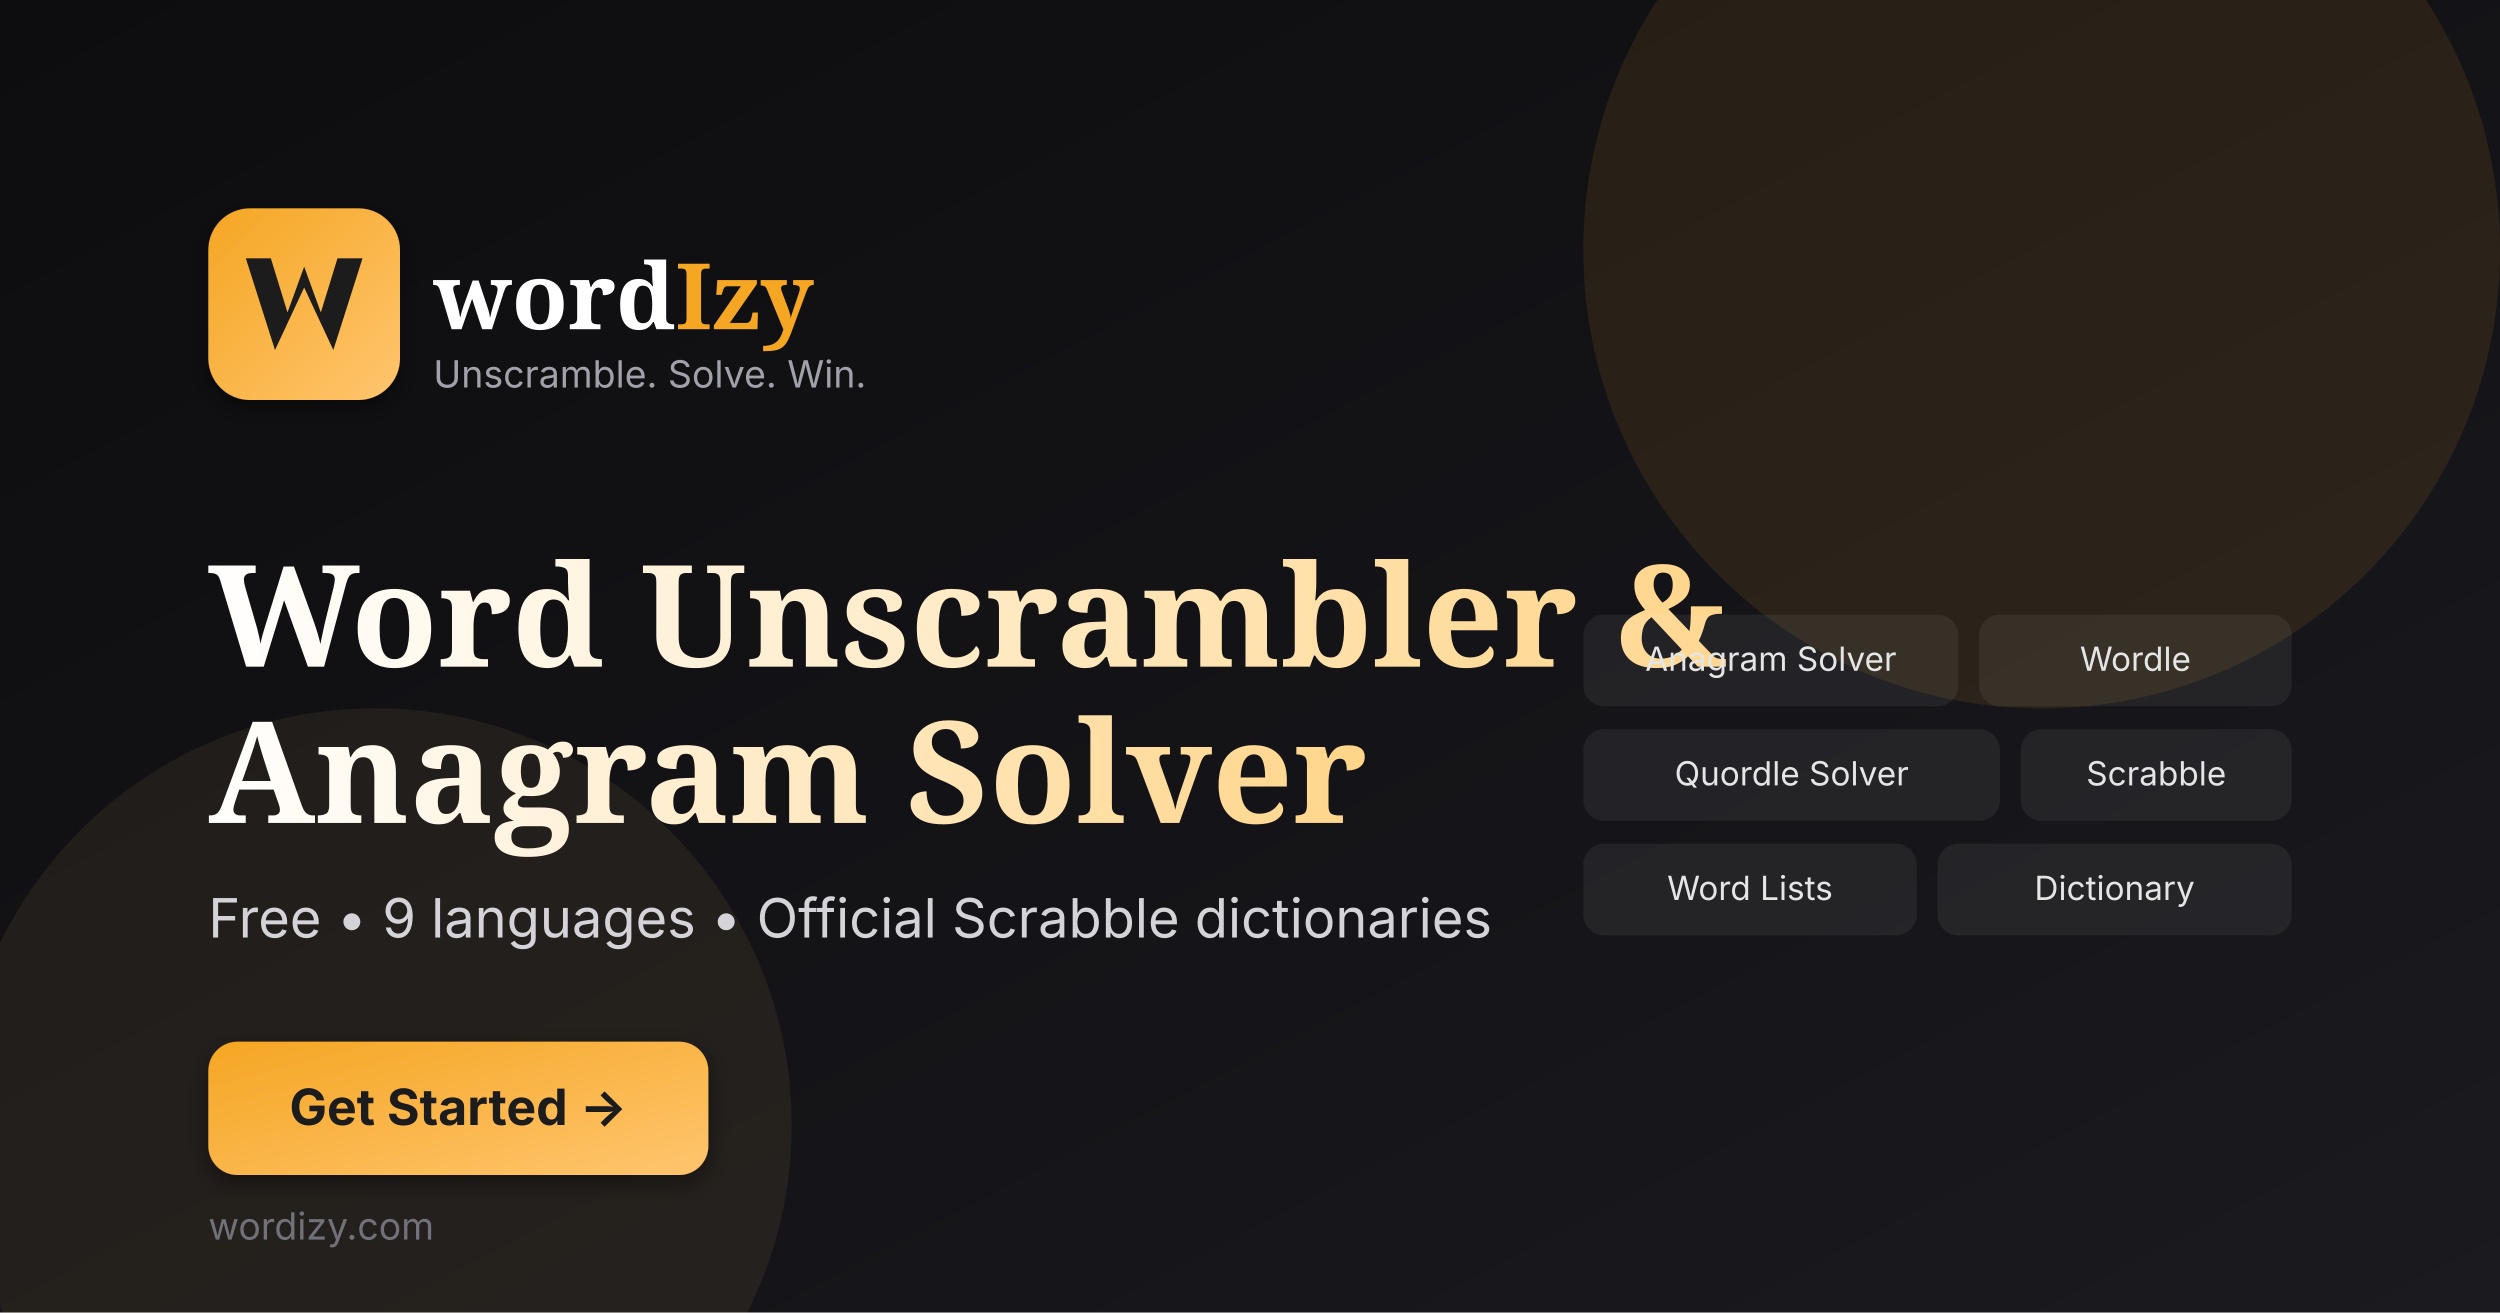
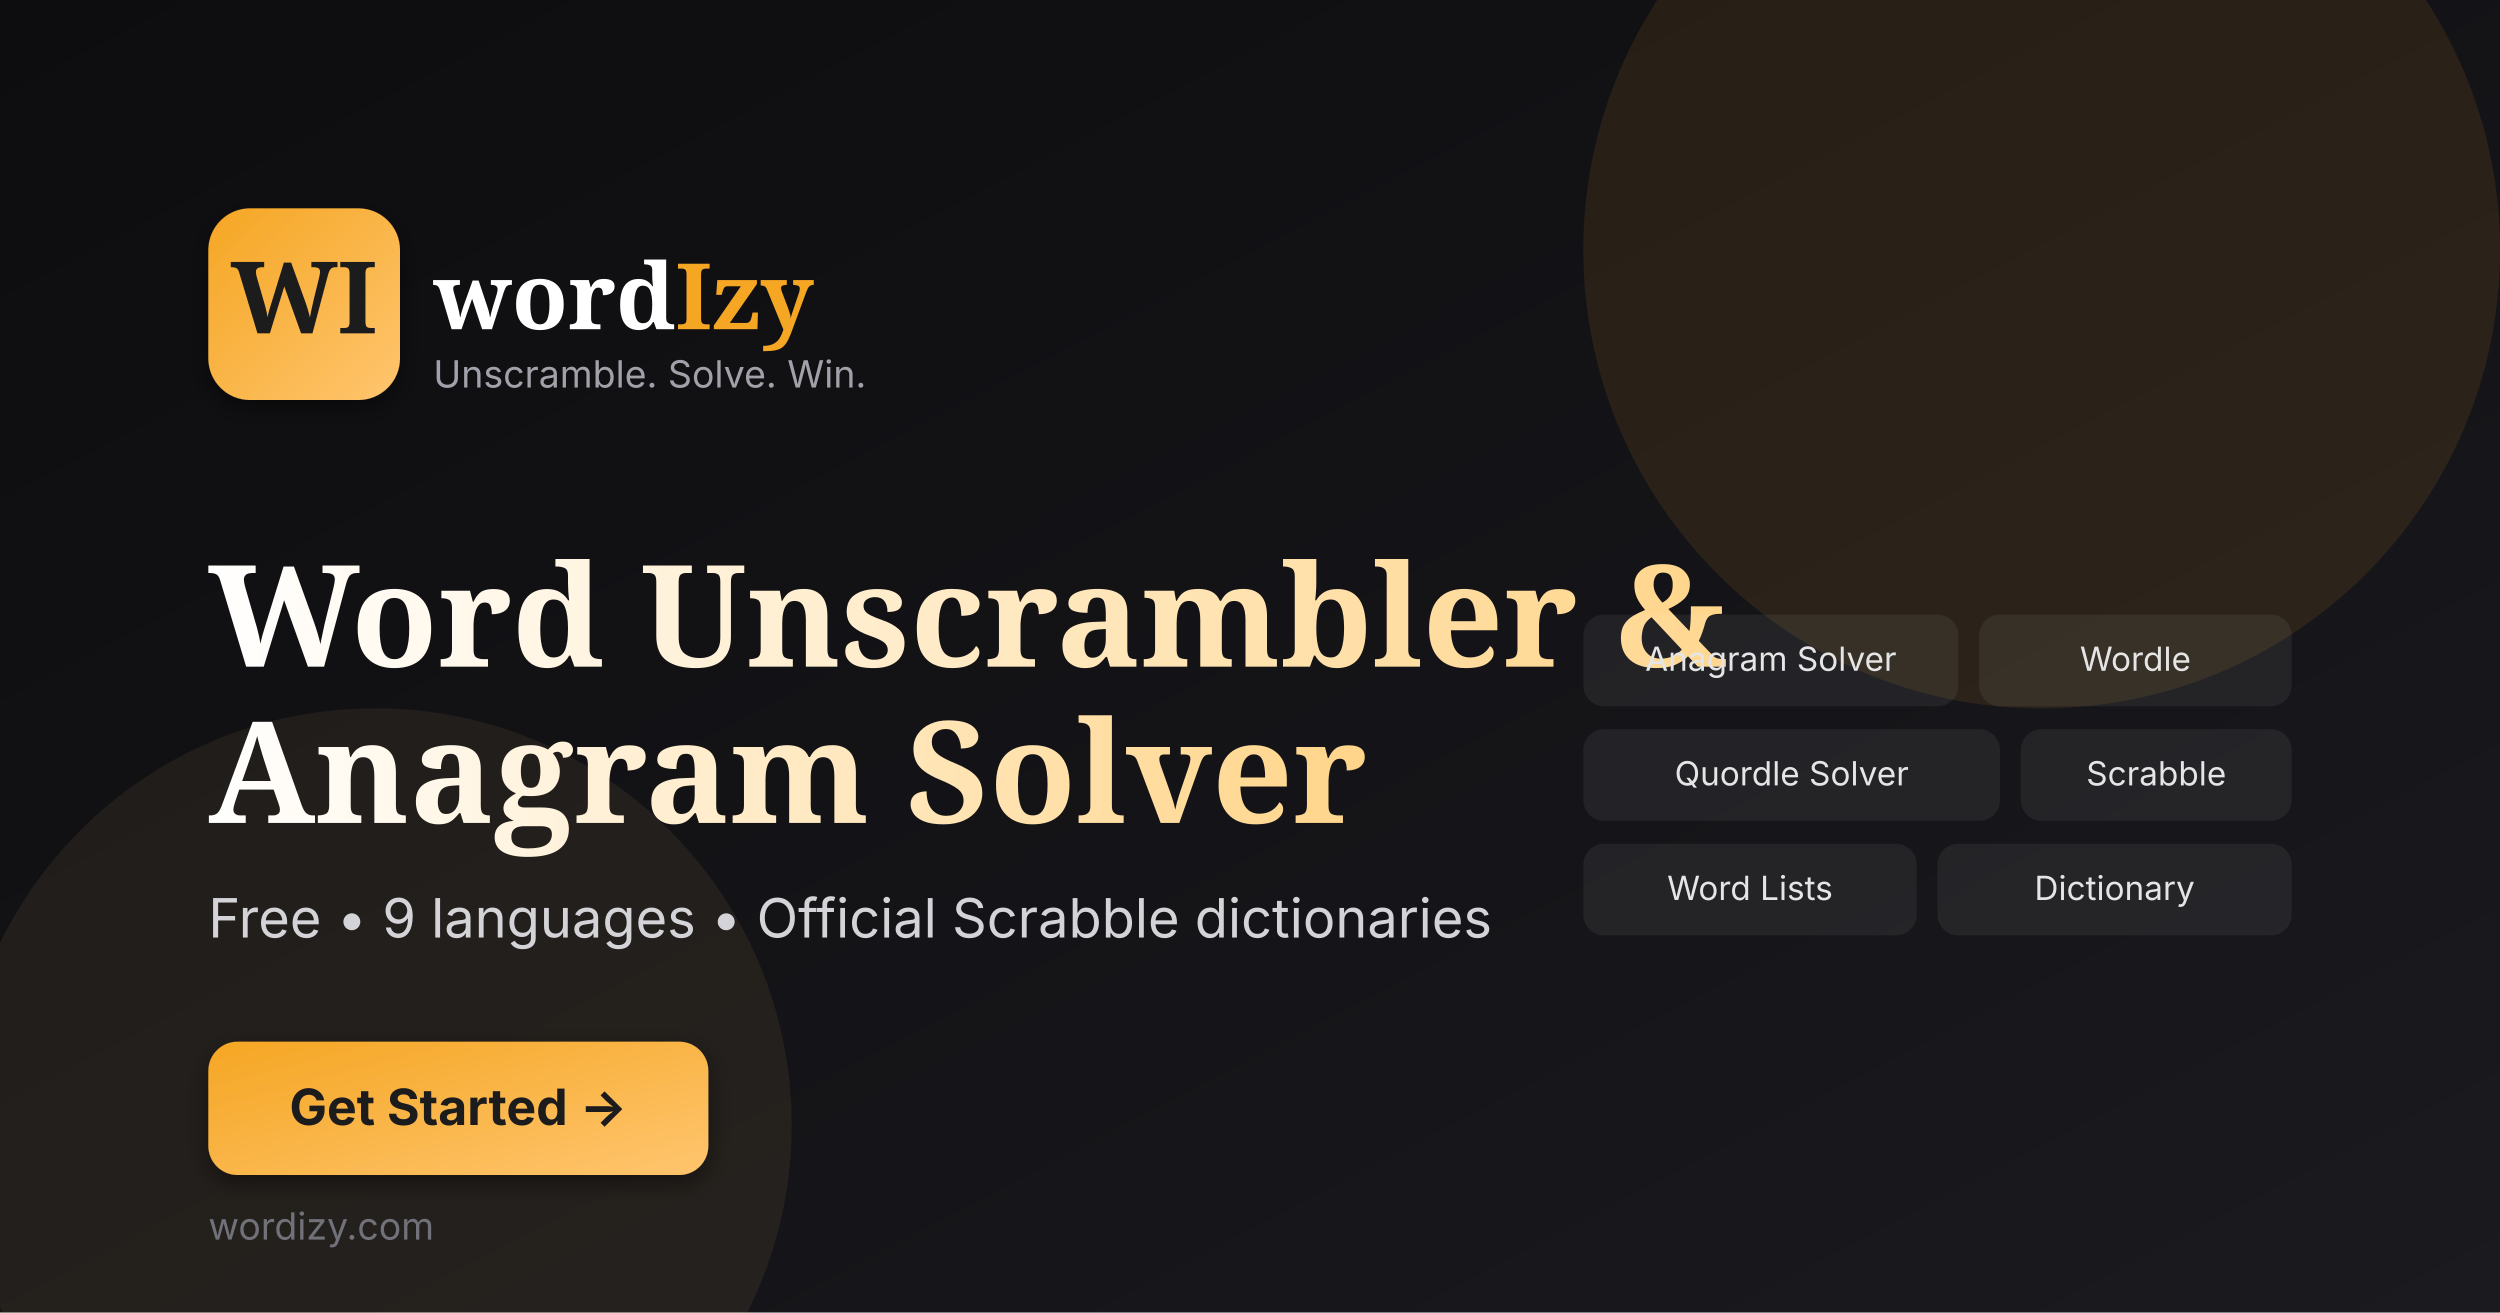
<svg xmlns="http://www.w3.org/2000/svg" viewBox="0 0 1200 630" width="1200" height="630" role="img" aria-label="wordIzy — Word Unscrambler &amp; Anagram Solver">
  <defs>
    <linearGradient id="bg" x1="0" y1="0" x2="1" y2="1">
      <stop offset="0%" stop-color="#0d0d0f" />
      <stop offset="100%" stop-color="#1a1a1f" />
    </linearGradient>
    <linearGradient id="brandGrad" x1="0" y1="0" x2="1" y2="1">
      <stop offset="0%" stop-color="#f5a623" />
      <stop offset="100%" stop-color="#ffc56e" />
    </linearGradient>
    <linearGradient id="textGrad" x1="0" y1="0" x2="1" y2="0">
      <stop offset="0%" stop-color="#ffffff" />
      <stop offset="100%" stop-color="#ffd58a" />
    </linearGradient>
    <filter id="softShadow" x="-20%" y="-20%" width="140%" height="140%">
      <feGaussianBlur in="SourceAlpha" stdDeviation="6" />
      <feOffset dx="0" dy="4" result="off" />
      <feComponentTransfer>
        <feFuncA type="linear" slope="0.45" />
      </feComponentTransfer>
      <feMerge>
        <feMergeNode />
        <feMergeNode in="SourceGraphic" />
      </feMerge>
    </filter>
  </defs>
  <rect width="1200" height="630" fill="url(#bg)" />
  <circle cx="980" cy="120" r="220" fill="#f5a623" opacity="0.10" />
  <circle cx="180" cy="540" r="200" fill="#ffc56e" opacity="0.07" />
  <g filter="url(#softShadow)">
    <rect x="100" y="100" width="92" height="92" rx="20" fill="url(#brandGrad)" />
-     <path d="M118 124 L132 168 L146 138 L160 168 L174 124 L162 124 L154 150 L146 128 L138 150 L130 124 Z" fill="#1a1a1f" />
+     <text x="146" y="160" font-family="Roboto Slab, Georgia, serif" font-size="48" font-weight="700" fill="#1a1a1f" text-anchor="middle">WI</text>
  </g>
  <text x="208" y="158" font-family="Roboto Slab, Georgia, serif" font-size="44" font-weight="700" fill="#ffffff">
    word<tspan fill="#f5a623">Izy</tspan>
  </text>
  <text x="208" y="186" font-family="Inter, system-ui, sans-serif" font-size="18" fill="#a1a1aa">
    Unscramble. Solve. Win.
  </text>
  <text x="100" y="320" font-family="Roboto Slab, Georgia, serif" font-size="68" font-weight="800" fill="url(#textGrad)">
    Word Unscrambler &amp;
  </text>
  <text x="100" y="395" font-family="Roboto Slab, Georgia, serif" font-size="68" font-weight="800" fill="url(#textGrad)">
    Anagram Solver
  </text>
  <text x="100" y="450" font-family="Inter, system-ui, sans-serif" font-size="26" fill="#d4d4d8">
    Free  •  9 languages  •  Official Scrabble dictionaries
  </text>
  <g filter="url(#softShadow)">
    <rect x="100" y="500" width="240" height="64" rx="14" fill="url(#brandGrad)" />
    <text x="220" y="540" font-family="Inter, system-ui, sans-serif" font-size="24" font-weight="700" fill="#1a1a1f" text-anchor="middle">
      Get Started →
    </text>
  </g>
  <g font-family="Inter, system-ui, sans-serif" font-size="16" fill="#e5e5e5">
    <rect x="760" y="295" width="180" height="44" rx="10" fill="#ffffff" opacity="0.06" />
    <text x="850" y="322" text-anchor="middle">Anagram Solver</text>
    <rect x="950" y="295" width="150" height="44" rx="10" fill="#ffffff" opacity="0.06" />
    <text x="1025" y="322" text-anchor="middle">Wordle</text>
    <rect x="760" y="350" width="200" height="44" rx="10" fill="#ffffff" opacity="0.06" />
    <text x="860" y="377" text-anchor="middle">Quordle Solver</text>
    <rect x="970" y="350" width="130" height="44" rx="10" fill="#ffffff" opacity="0.06" />
    <text x="1035" y="377" text-anchor="middle">Scrabble</text>
    <rect x="760" y="405" width="160" height="44" rx="10" fill="#ffffff" opacity="0.06" />
    <text x="840" y="432" text-anchor="middle">Word Lists</text>
    <rect x="930" y="405" width="170" height="44" rx="10" fill="#ffffff" opacity="0.06" />
    <text x="1015" y="432" text-anchor="middle">Dictionary</text>
  </g>
  <text x="100" y="595" font-family="Inter, system-ui, sans-serif" font-size="18" fill="#71717a">
    wordizy.com
  </text>
</svg>
